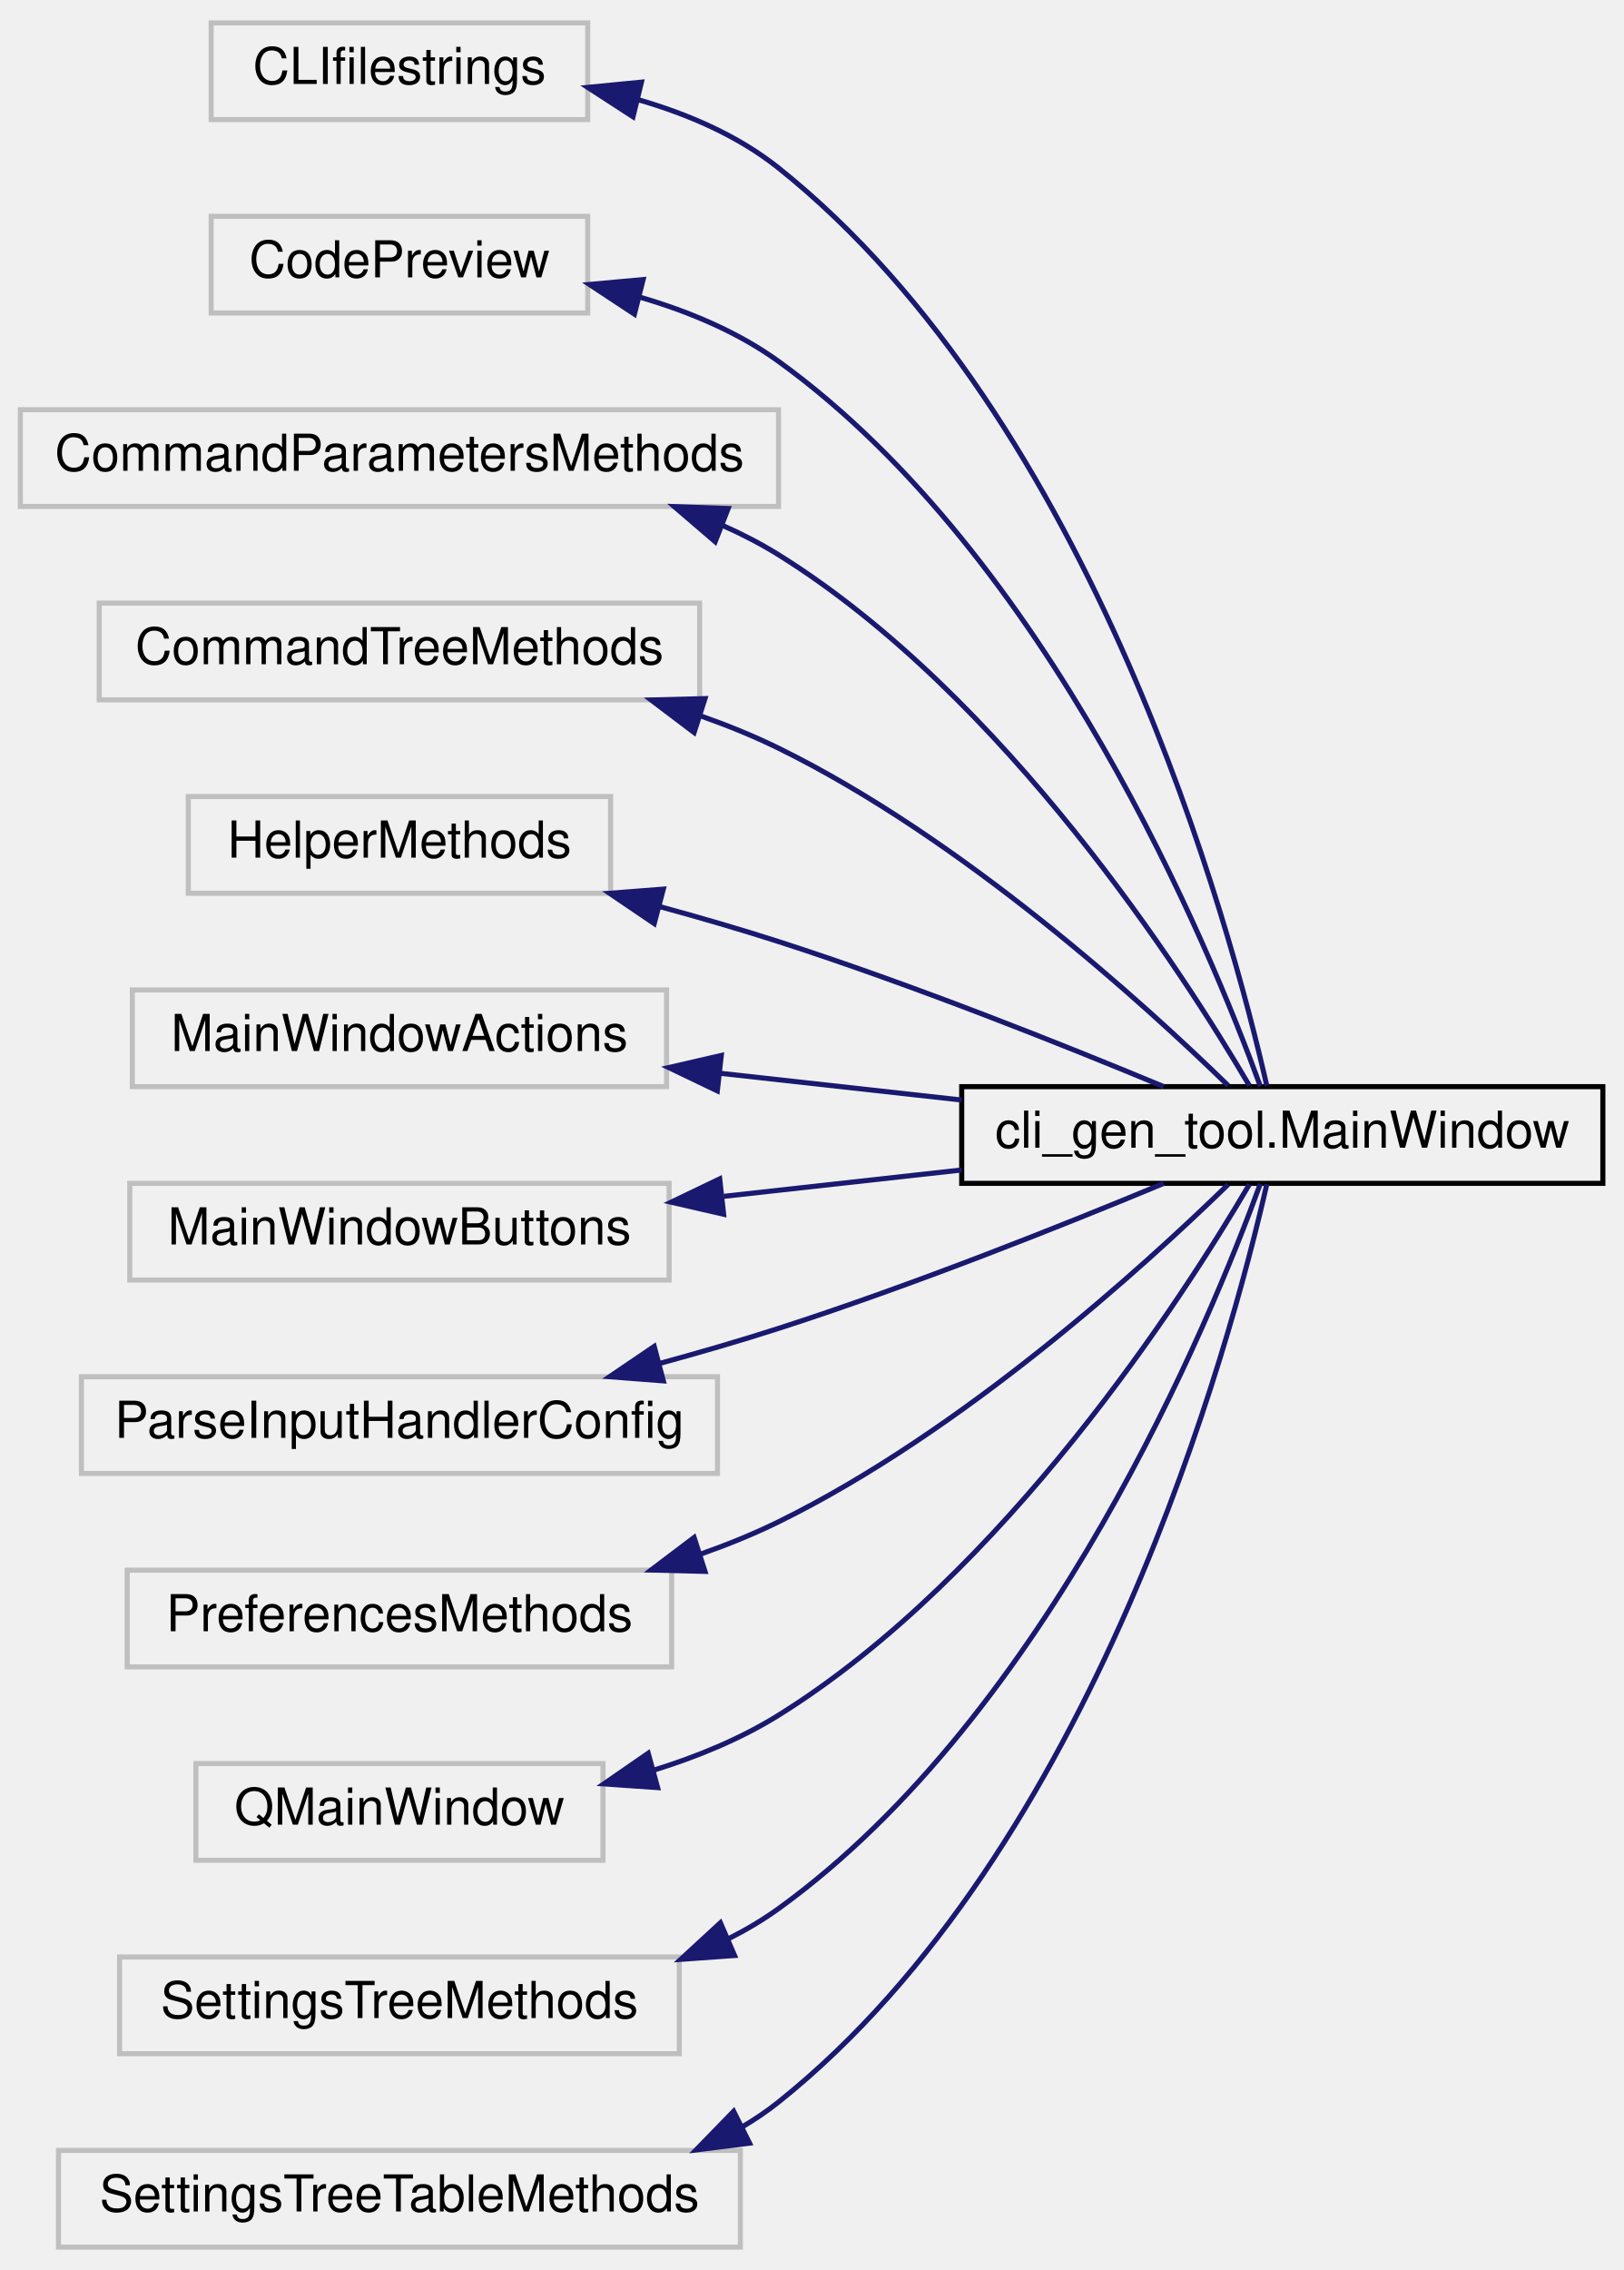
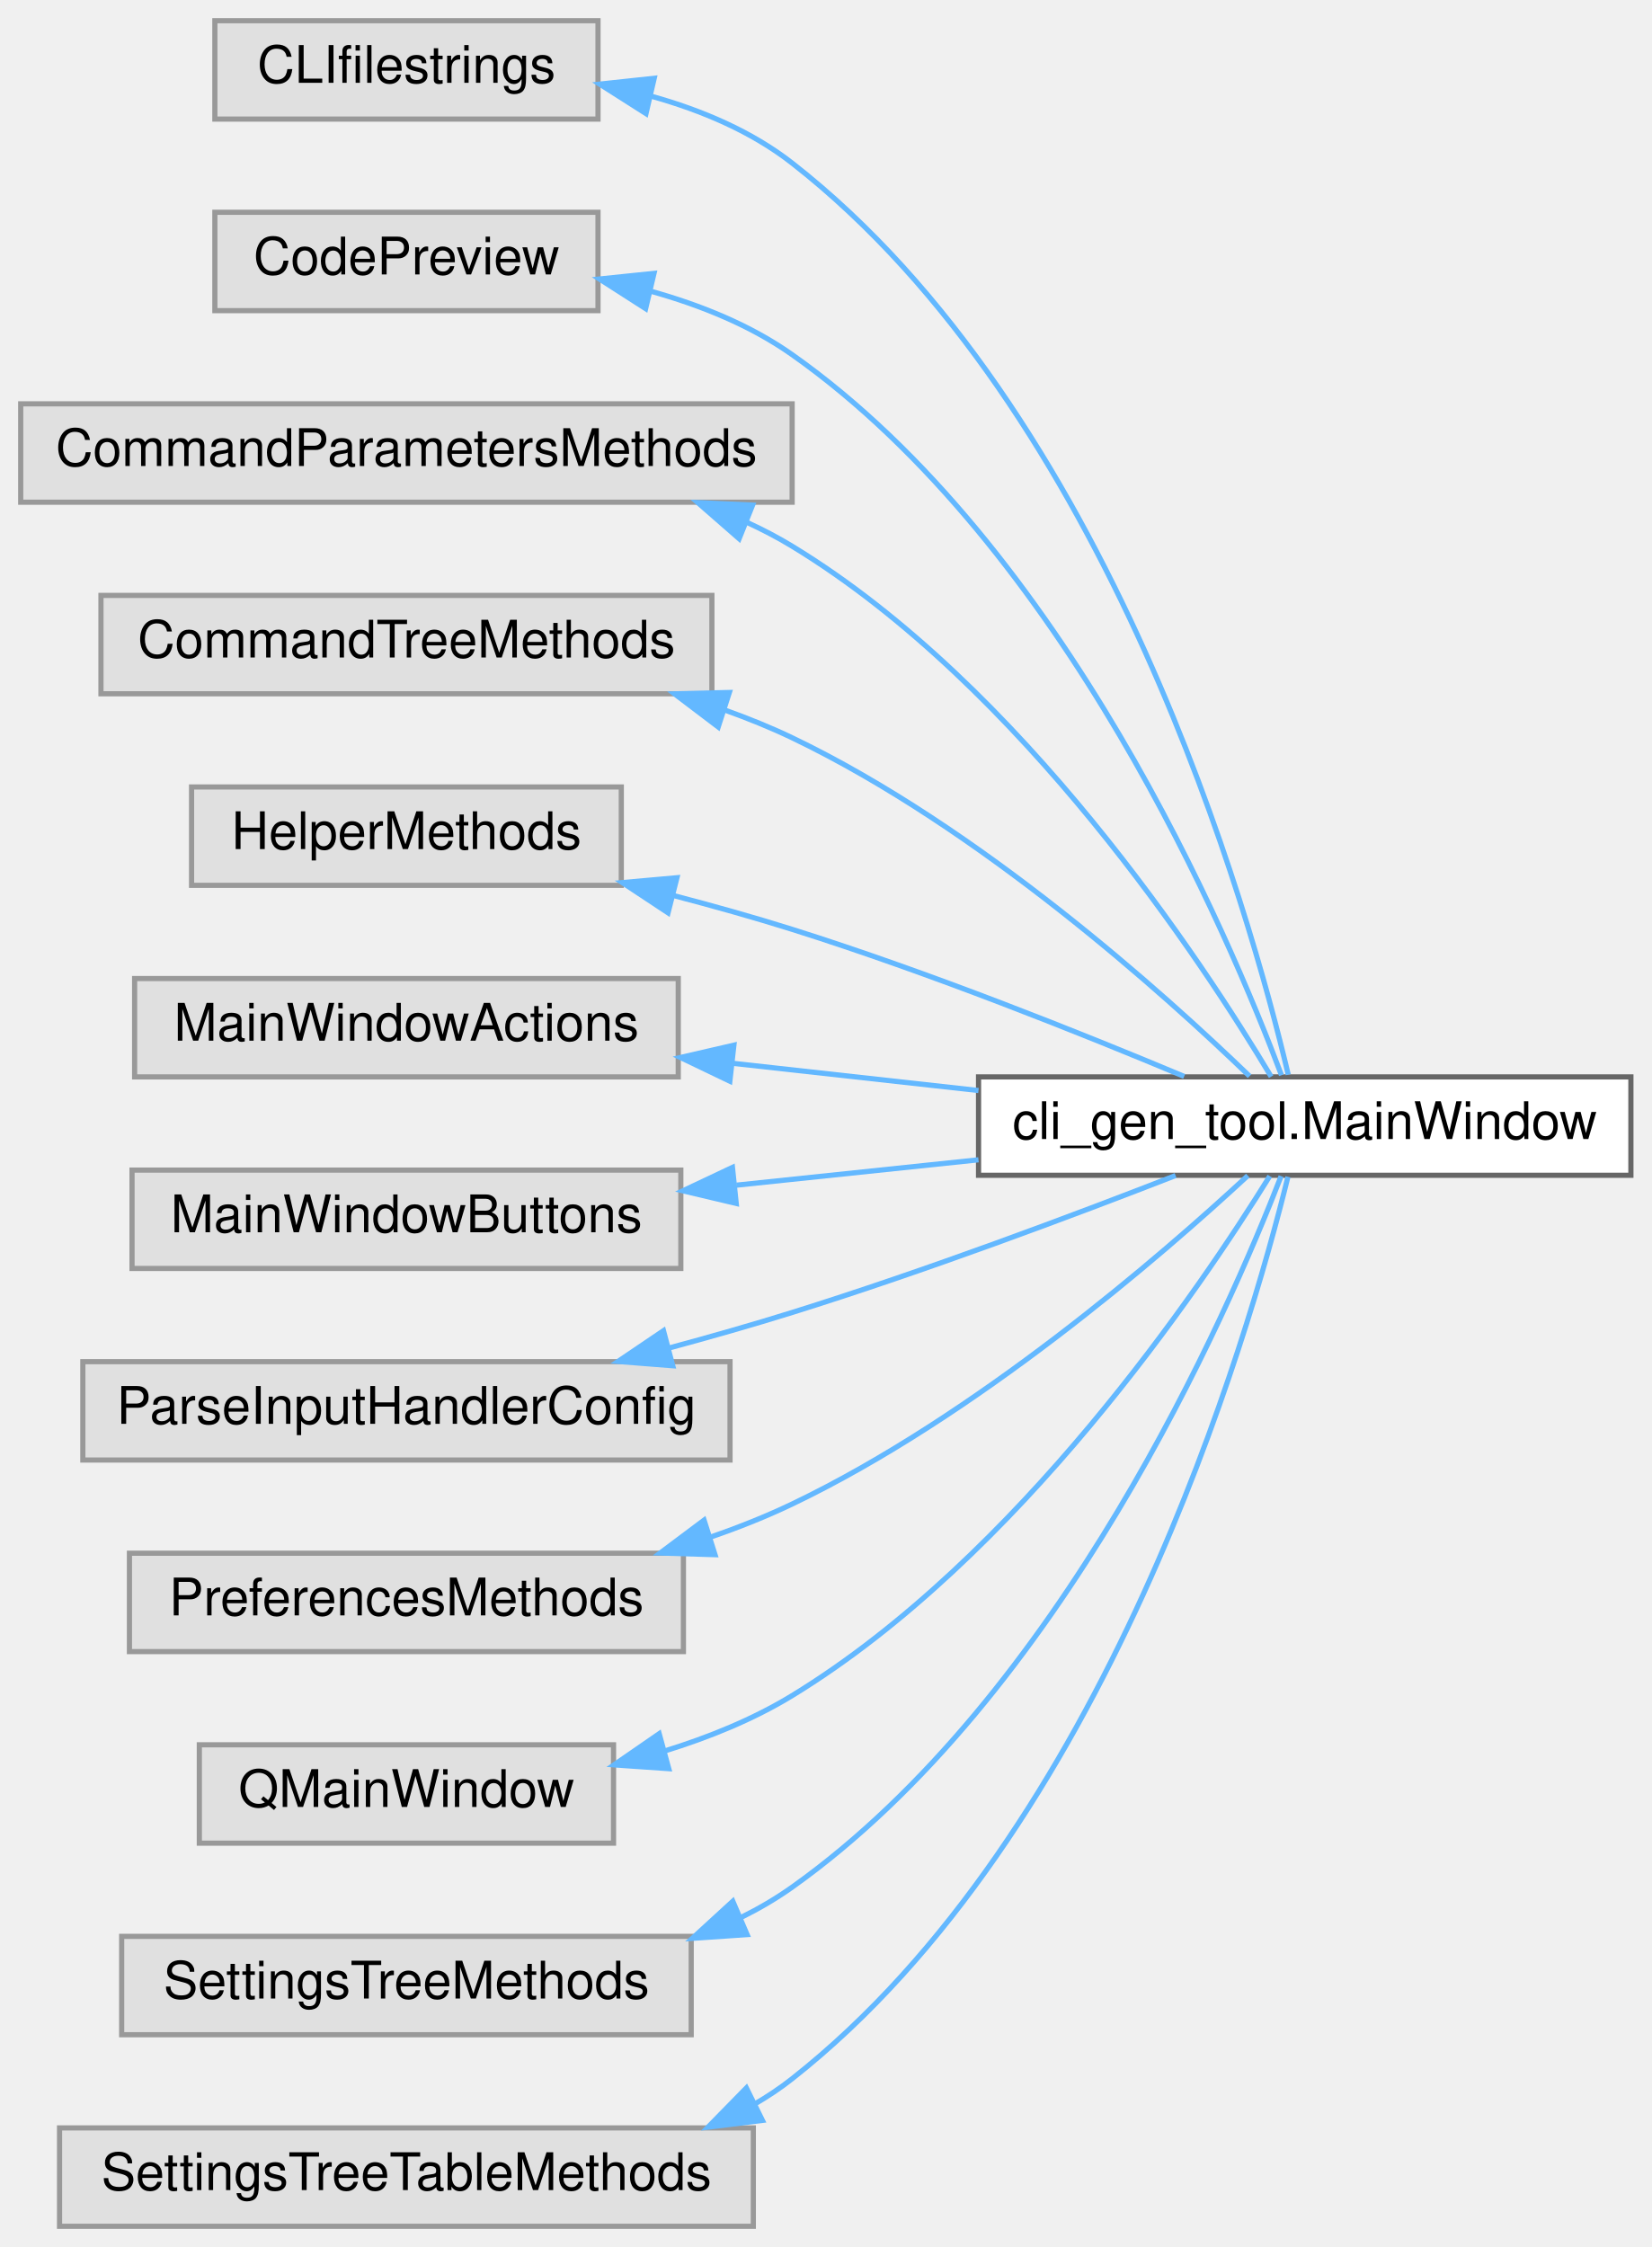
- <svg xmlns="http://www.w3.org/2000/svg" xmlns:xlink="http://www.w3.org/1999/xlink" width="319pt" height="446pt" viewBox="0.00 0.00 319.00 446.00">
-   <g id="graph0" class="graph" transform="scale(1 1) rotate(0) translate(4 442)">
+ <svg xmlns="http://www.w3.org/2000/svg" xmlns:xlink="http://www.w3.org/1999/xlink" width="319pt" height="434pt" viewBox="0.00 0.00 319.00 434.00">
+   <g id="graph0" class="graph" transform="scale(1 1) rotate(0) translate(4 430)">
    <g id="node1" class="node">
      <g id="a_node1">
        <a xlink:title=" ">
-           <polygon fill="none" stroke="#bfbfbf" points="37.5,-418.5 37.5,-437.5 111.5,-437.5 111.5,-418.5 37.5,-418.5" />
-           <text text-anchor="middle" x="74.5" y="-425.5" font-family="Helvetica,sans-Serif" font-size="10.00">CLIfilestrings</text>
+           <polygon fill="#e0e0e0" stroke="#999999" points="111.5,-426 37.5,-426 37.5,-407 111.5,-407 111.5,-426" />
+           <text text-anchor="middle" x="74.5" y="-414" font-family="Helvetica,sans-Serif" font-size="10.00">CLIfilestrings</text>
        </a>
      </g>
    </g>
    <g id="node2" class="node">
      <g id="a_node2">
        <a xlink:href="d3/d6c/classcli__gen__tool_1_1_main_window.html" target="_top" xlink:title="This is the main display window.">
-           <polygon fill="none" stroke="black" points="185,-209.5 185,-228.5 311,-228.5 311,-209.5 185,-209.5" />
-           <text text-anchor="middle" x="248" y="-216.5" font-family="Helvetica,sans-Serif" font-size="10.00">cli_gen_tool.MainWindow</text>
+           <polygon fill="white" stroke="#666666" points="311,-222 185,-222 185,-203 311,-203 311,-222" />
+           <text text-anchor="middle" x="248" y="-210" font-family="Helvetica,sans-Serif" font-size="10.00">cli_gen_tool.MainWindow</text>
        </a>
      </g>
    </g>
    <g id="edge1" class="edge">
-       <path fill="none" stroke="midnightblue" d="M121.32,-422.44C131.2,-419.6 141.04,-415.35 149,-409 211.07,-359.44 237.85,-259.97 244.96,-228.66" />
-       <polygon fill="midnightblue" stroke="midnightblue" points="120.4,-419.06 111.51,-424.83 122.06,-425.86 120.4,-419.06" />
+       <path fill="none" stroke="#63b8ff" d="M121.86,-411.4C131.53,-408.7 141.16,-404.62 149,-398.5 210.27,-350.65 237.43,-253.66 244.82,-222.43" />
+       <polygon fill="#63b8ff" stroke="#63b8ff" points="120.77,-408.06 111.83,-413.75 122.36,-414.88 120.77,-408.06" />
    </g>
    <g id="node3" class="node">
      <g id="a_node3">
        <a xlink:title=" ">
-           <polygon fill="none" stroke="#bfbfbf" points="37.5,-380.5 37.5,-399.5 111.5,-399.5 111.5,-380.5 37.5,-380.5" />
-           <text text-anchor="middle" x="74.5" y="-387.5" font-family="Helvetica,sans-Serif" font-size="10.00">CodePreview</text>
+           <polygon fill="#e0e0e0" stroke="#999999" points="111.5,-389 37.5,-389 37.5,-370 111.5,-370 111.5,-389" />
+           <text text-anchor="middle" x="74.5" y="-377" font-family="Helvetica,sans-Serif" font-size="10.00">CodePreview</text>
        </a>
      </g>
    </g>
    <g id="edge2" class="edge">
-       <path fill="none" stroke="midnightblue" d="M121.77,-383.61C131.37,-380.81 140.99,-376.79 149,-371 202.2,-332.58 233.85,-255.58 243.68,-228.6" />
-       <polygon fill="midnightblue" stroke="midnightblue" points="120.68,-380.28 111.84,-386.11 122.39,-387.07 120.68,-380.28" />
+       <path fill="none" stroke="#63b8ff" d="M121.71,-373.75C131.32,-371.07 140.95,-367.18 149,-361.5 201.62,-324.37 233.43,-249.21 243.51,-222.33" />
+       <polygon fill="#63b8ff" stroke="#63b8ff" points="120.7,-370.39 111.78,-376.11 122.32,-377.2 120.7,-370.39" />
    </g>
    <g id="node4" class="node">
      <g id="a_node4">
        <a xlink:title=" ">
-           <polygon fill="none" stroke="#bfbfbf" points="0,-342.5 0,-361.5 149,-361.5 149,-342.5 0,-342.5" />
-           <text text-anchor="middle" x="74.5" y="-349.5" font-family="Helvetica,sans-Serif" font-size="10.00">CommandParametersMethods</text>
+           <polygon fill="#e0e0e0" stroke="#999999" points="149,-352 0,-352 0,-333 149,-333 149,-352" />
+           <text text-anchor="middle" x="74.5" y="-340" font-family="Helvetica,sans-Serif" font-size="10.00">CommandParametersMethods</text>
        </a>
      </g>
    </g>
    <g id="edge3" class="edge">
-       <path fill="none" stroke="midnightblue" d="M138.13,-338.71C141.91,-337.03 145.57,-335.13 149,-333 193.53,-305.27 228.55,-250.81 241.54,-228.69" />
-       <polygon fill="midnightblue" stroke="midnightblue" points="136.55,-335.57 128.51,-342.47 139.1,-342.09 136.55,-335.57" />
+       <path fill="none" stroke="#63b8ff" d="M140.18,-329.15C143.23,-327.75 146.19,-326.21 149,-324.5 193.38,-297.53 228.48,-243.87 241.52,-222.05" />
+       <polygon fill="#63b8ff" stroke="#63b8ff" points="138.76,-325.95 130.78,-332.92 141.36,-332.44 138.76,-325.95" />
    </g>
    <g id="node5" class="node">
      <g id="a_node5">
        <a xlink:title=" ">
-           <polygon fill="none" stroke="#bfbfbf" points="15.5,-304.5 15.5,-323.5 133.5,-323.5 133.5,-304.5 15.5,-304.5" />
-           <text text-anchor="middle" x="74.5" y="-311.5" font-family="Helvetica,sans-Serif" font-size="10.00">CommandTreeMethods</text>
+           <polygon fill="#e0e0e0" stroke="#999999" points="133.5,-315 15.5,-315 15.5,-296 133.5,-296 133.5,-315" />
+           <text text-anchor="middle" x="74.5" y="-303" font-family="Helvetica,sans-Serif" font-size="10.00">CommandTreeMethods</text>
        </a>
      </g>
    </g>
    <g id="edge4" class="edge">
-       <path fill="none" stroke="midnightblue" d="M133.59,-301.38C138.9,-299.51 144.12,-297.4 149,-295 185.14,-277.26 220.77,-244.88 237.36,-228.72" />
-       <polygon fill="midnightblue" stroke="midnightblue" points="132.41,-298.08 123.96,-304.47 134.55,-304.74 132.41,-298.08" />
+       <path fill="none" stroke="#63b8ff" d="M136.1,-292.82C140.54,-291.23 144.89,-289.47 149,-287.5 185.13,-270.19 220.77,-238.15 237.35,-222.14" />
+       <polygon fill="#63b8ff" stroke="#63b8ff" points="134.72,-289.59 126.28,-295.99 136.87,-296.25 134.72,-289.59" />
    </g>
    <g id="node6" class="node">
      <g id="a_node6">
        <a xlink:title=" ">
-           <polygon fill="none" stroke="#bfbfbf" points="33,-266.5 33,-285.5 116,-285.5 116,-266.5 33,-266.5" />
-           <text text-anchor="middle" x="74.5" y="-273.5" font-family="Helvetica,sans-Serif" font-size="10.00">HelperMethods</text>
+           <polygon fill="#e0e0e0" stroke="#999999" points="116,-278 33,-278 33,-259 116,-259 116,-278" />
+           <text text-anchor="middle" x="74.5" y="-266" font-family="Helvetica,sans-Serif" font-size="10.00">HelperMethods</text>
        </a>
      </g>
    </g>
    <g id="edge5" class="edge">
-       <path fill="none" stroke="midnightblue" d="M125.64,-263.88C133.5,-261.74 141.5,-259.41 149,-257 175.4,-248.5 205,-236.7 224.69,-228.51" />
-       <polygon fill="midnightblue" stroke="midnightblue" points="124.57,-260.54 115.8,-266.49 126.36,-267.31 124.57,-260.54" />
+       <path fill="none" stroke="#63b8ff" d="M125.93,-257.07C133.7,-255.04 141.6,-252.83 149,-250.5 175.46,-242.17 205.04,-230.34 224.72,-222.09" />
+       <polygon fill="#63b8ff" stroke="#63b8ff" points="125.03,-253.69 116.2,-259.53 126.75,-260.47 125.03,-253.69" />
    </g>
    <g id="node7" class="node">
      <g id="a_node7">
        <a xlink:title=" ">
-           <polygon fill="none" stroke="#bfbfbf" points="22,-228.5 22,-247.5 127,-247.5 127,-228.5 22,-228.5" />
-           <text text-anchor="middle" x="74.5" y="-235.5" font-family="Helvetica,sans-Serif" font-size="10.00">MainWindowActions</text>
+           <polygon fill="#e0e0e0" stroke="#999999" points="127,-241 22,-241 22,-222 127,-222 127,-241" />
+           <text text-anchor="middle" x="74.5" y="-229" font-family="Helvetica,sans-Serif" font-size="10.00">MainWindowActions</text>
        </a>
      </g>
    </g>
    <g id="edge6" class="edge">
-       <path fill="none" stroke="midnightblue" d="M137.41,-231.14C152.89,-229.43 169.5,-227.59 184.99,-225.87" />
-       <polygon fill="midnightblue" stroke="midnightblue" points="136.97,-227.67 127.42,-232.25 137.75,-234.63 136.97,-227.67" />
+       <path fill="none" stroke="#63b8ff" d="M137.41,-224.64C152.89,-222.93 169.5,-221.09 184.99,-219.37" />
+       <polygon fill="#63b8ff" stroke="#63b8ff" points="136.97,-221.17 127.42,-225.75 137.75,-228.13 136.97,-221.17" />
    </g>
    <g id="node8" class="node">
      <g id="a_node8">
        <a xlink:title=" ">
-           <polygon fill="none" stroke="#bfbfbf" points="21.5,-190.5 21.5,-209.5 127.5,-209.5 127.5,-190.5 21.5,-190.5" />
-           <text text-anchor="middle" x="74.5" y="-197.5" font-family="Helvetica,sans-Serif" font-size="10.00">MainWindowButtons</text>
+           <polygon fill="#e0e0e0" stroke="#999999" points="127.5,-204 21.5,-204 21.5,-185 127.5,-185 127.5,-204" />
+           <text text-anchor="middle" x="74.5" y="-192" font-family="Helvetica,sans-Serif" font-size="10.00">MainWindowButtons</text>
        </a>
      </g>
    </g>
    <g id="edge7" class="edge">
-       <path fill="none" stroke="midnightblue" d="M138.25,-206.95C153.49,-208.64 169.78,-210.45 184.99,-212.13" />
-       <polygon fill="midnightblue" stroke="midnightblue" points="138.21,-203.43 127.89,-205.8 137.44,-210.38 138.21,-203.43" />
+       <path fill="none" stroke="#63b8ff" d="M138.25,-201.09C153.49,-202.69 169.78,-204.4 184.99,-205.99" />
+       <polygon fill="#63b8ff" stroke="#63b8ff" points="138.2,-197.56 127.89,-200 137.47,-204.52 138.2,-197.56" />
    </g>
    <g id="node9" class="node">
      <g id="a_node9">
        <a xlink:title=" ">
-           <polygon fill="none" stroke="#bfbfbf" points="12,-152.5 12,-171.5 137,-171.5 137,-152.5 12,-152.5" />
-           <text text-anchor="middle" x="74.5" y="-159.5" font-family="Helvetica,sans-Serif" font-size="10.00">ParseInputHandlerConfig</text>
+           <polygon fill="#e0e0e0" stroke="#999999" points="137,-167 12,-167 12,-148 137,-148 137,-167" />
+           <text text-anchor="middle" x="74.5" y="-155" font-family="Helvetica,sans-Serif" font-size="10.00">ParseInputHandlerConfig</text>
        </a>
      </g>
    </g>
    <g id="edge8" class="edge">
-       <path fill="none" stroke="midnightblue" d="M125.64,-174.12C133.5,-176.26 141.5,-178.59 149,-181 175.4,-189.5 205,-201.3 224.69,-209.49" />
-       <polygon fill="midnightblue" stroke="midnightblue" points="126.36,-170.69 115.8,-171.51 124.57,-177.46 126.36,-170.69" />
+       <path fill="none" stroke="#63b8ff" d="M125.05,-169.59C133.1,-171.76 141.31,-174.1 149,-176.5 174.61,-184.49 203.36,-195.28 223.06,-202.95" />
+       <polygon fill="#63b8ff" stroke="#63b8ff" points="125.94,-166.21 115.37,-167.04 124.15,-172.98 125.94,-166.21" />
    </g>
    <g id="node10" class="node">
      <g id="a_node10">
        <a xlink:title=" ">
-           <polygon fill="none" stroke="#bfbfbf" points="21,-114.5 21,-133.5 128,-133.5 128,-114.5 21,-114.5" />
-           <text text-anchor="middle" x="74.5" y="-121.5" font-family="Helvetica,sans-Serif" font-size="10.00">PreferencesMethods</text>
+           <polygon fill="#e0e0e0" stroke="#999999" points="128,-130 21,-130 21,-111 128,-111 128,-130" />
+           <text text-anchor="middle" x="74.5" y="-118" font-family="Helvetica,sans-Serif" font-size="10.00">PreferencesMethods</text>
        </a>
      </g>
    </g>
    <g id="edge9" class="edge">
-       <path fill="none" stroke="midnightblue" d="M133.59,-136.62C138.9,-138.49 144.12,-140.6 149,-143 185.14,-160.74 220.77,-193.12 237.36,-209.28" />
-       <polygon fill="midnightblue" stroke="midnightblue" points="134.55,-133.26 123.96,-133.53 132.41,-139.92 134.55,-133.26" />
+       <path fill="none" stroke="#63b8ff" d="M133.3,-133.14C138.71,-135 144.02,-137.12 149,-139.5 184.59,-156.54 220.2,-187.36 237.01,-202.93" />
+       <polygon fill="#63b8ff" stroke="#63b8ff" points="134.1,-129.72 123.51,-130.04 131.99,-136.39 134.1,-129.72" />
    </g>
    <g id="node11" class="node">
      <g id="a_node11">
        <a xlink:title=" ">
-           <polygon fill="none" stroke="#bfbfbf" points="34.5,-76.5 34.5,-95.5 114.5,-95.5 114.5,-76.5 34.5,-76.5" />
-           <text text-anchor="middle" x="74.5" y="-83.5" font-family="Helvetica,sans-Serif" font-size="10.00">QMainWindow</text>
+           <polygon fill="#e0e0e0" stroke="#999999" points="114.5,-93 34.5,-93 34.5,-74 114.5,-74 114.5,-93" />
+           <text text-anchor="middle" x="74.5" y="-81" font-family="Helvetica,sans-Serif" font-size="10.00">QMainWindow</text>
        </a>
      </g>
    </g>
    <g id="edge10" class="edge">
-       <path fill="none" stroke="midnightblue" d="M124.33,-94.16C132.94,-96.82 141.52,-100.34 149,-105 193.53,-132.73 228.55,-187.19 241.54,-209.31" />
-       <polygon fill="midnightblue" stroke="midnightblue" points="125.24,-90.78 114.67,-91.51 123.39,-97.53 125.24,-90.78" />
+       <path fill="none" stroke="#63b8ff" d="M124.27,-91.77C132.88,-94.42 141.48,-97.91 149,-102.5 192.66,-129.15 227.92,-181.3 241.25,-202.84" />
+       <polygon fill="#63b8ff" stroke="#63b8ff" points="125.17,-88.39 114.6,-89.12 123.32,-95.14 125.17,-88.39" />
    </g>
    <g id="node12" class="node">
      <g id="a_node12">
        <a xlink:title=" ">
-           <polygon fill="none" stroke="#bfbfbf" points="19.5,-38.5 19.5,-57.5 129.5,-57.5 129.5,-38.5 19.5,-38.5" />
-           <text text-anchor="middle" x="74.5" y="-45.5" font-family="Helvetica,sans-Serif" font-size="10.00">SettingsTreeMethods</text>
+           <polygon fill="#e0e0e0" stroke="#999999" points="129.5,-56 19.5,-56 19.5,-37 129.5,-37 129.5,-56" />
+           <text text-anchor="middle" x="74.5" y="-44" font-family="Helvetica,sans-Serif" font-size="10.00">SettingsTreeMethods</text>
        </a>
      </g>
    </g>
    <g id="edge11" class="edge">
-       <path fill="none" stroke="midnightblue" d="M139.19,-61.1C142.63,-62.83 145.93,-64.79 149,-67 202.2,-105.42 233.85,-182.42 243.68,-209.4" />
-       <polygon fill="midnightblue" stroke="midnightblue" points="140.36,-57.79 129.79,-57.04 137.58,-64.22 140.36,-57.79" />
+       <path fill="none" stroke="#63b8ff" d="M139.15,-59.66C142.6,-61.37 145.92,-63.31 149,-65.5 201,-102.46 233.2,-176.4 243.44,-202.83" />
+       <polygon fill="#63b8ff" stroke="#63b8ff" points="140.3,-56.34 129.73,-55.62 137.54,-62.78 140.3,-56.34" />
    </g>
    <g id="node13" class="node">
      <g id="a_node13">
        <a xlink:title=" ">
-           <polygon fill="none" stroke="#bfbfbf" points="7.5,-0.5 7.5,-19.5 141.5,-19.5 141.5,-0.5 7.5,-0.5" />
-           <text text-anchor="middle" x="74.5" y="-7.5" font-family="Helvetica,sans-Serif" font-size="10.00">SettingsTreeTableMethods</text>
+           <polygon fill="#e0e0e0" stroke="#999999" points="141.5,-19 7.5,-19 7.5,0 141.5,0 141.5,-19" />
+           <text text-anchor="middle" x="74.5" y="-7" font-family="Helvetica,sans-Serif" font-size="10.00">SettingsTreeTableMethods</text>
        </a>
      </g>
    </g>
    <g id="edge12" class="edge">
-       <path fill="none" stroke="midnightblue" d="M141.77,-24.06C144.31,-25.55 146.73,-27.19 149,-29 211.07,-78.56 237.85,-178.03 244.96,-209.34" />
-       <polygon fill="midnightblue" stroke="midnightblue" points="143.31,-20.92 132.8,-19.59 140.18,-27.18 143.31,-20.92" />
+       <path fill="none" stroke="#63b8ff" d="M141.74,-23.6C144.29,-25.08 146.72,-26.7 149,-28.5 209.56,-76.2 237.19,-171.9 244.76,-202.71" />
+       <polygon fill="#63b8ff" stroke="#63b8ff" points="143.26,-20.45 132.75,-19.15 140.16,-26.72 143.26,-20.45" />
    </g>
  </g>
</svg>
